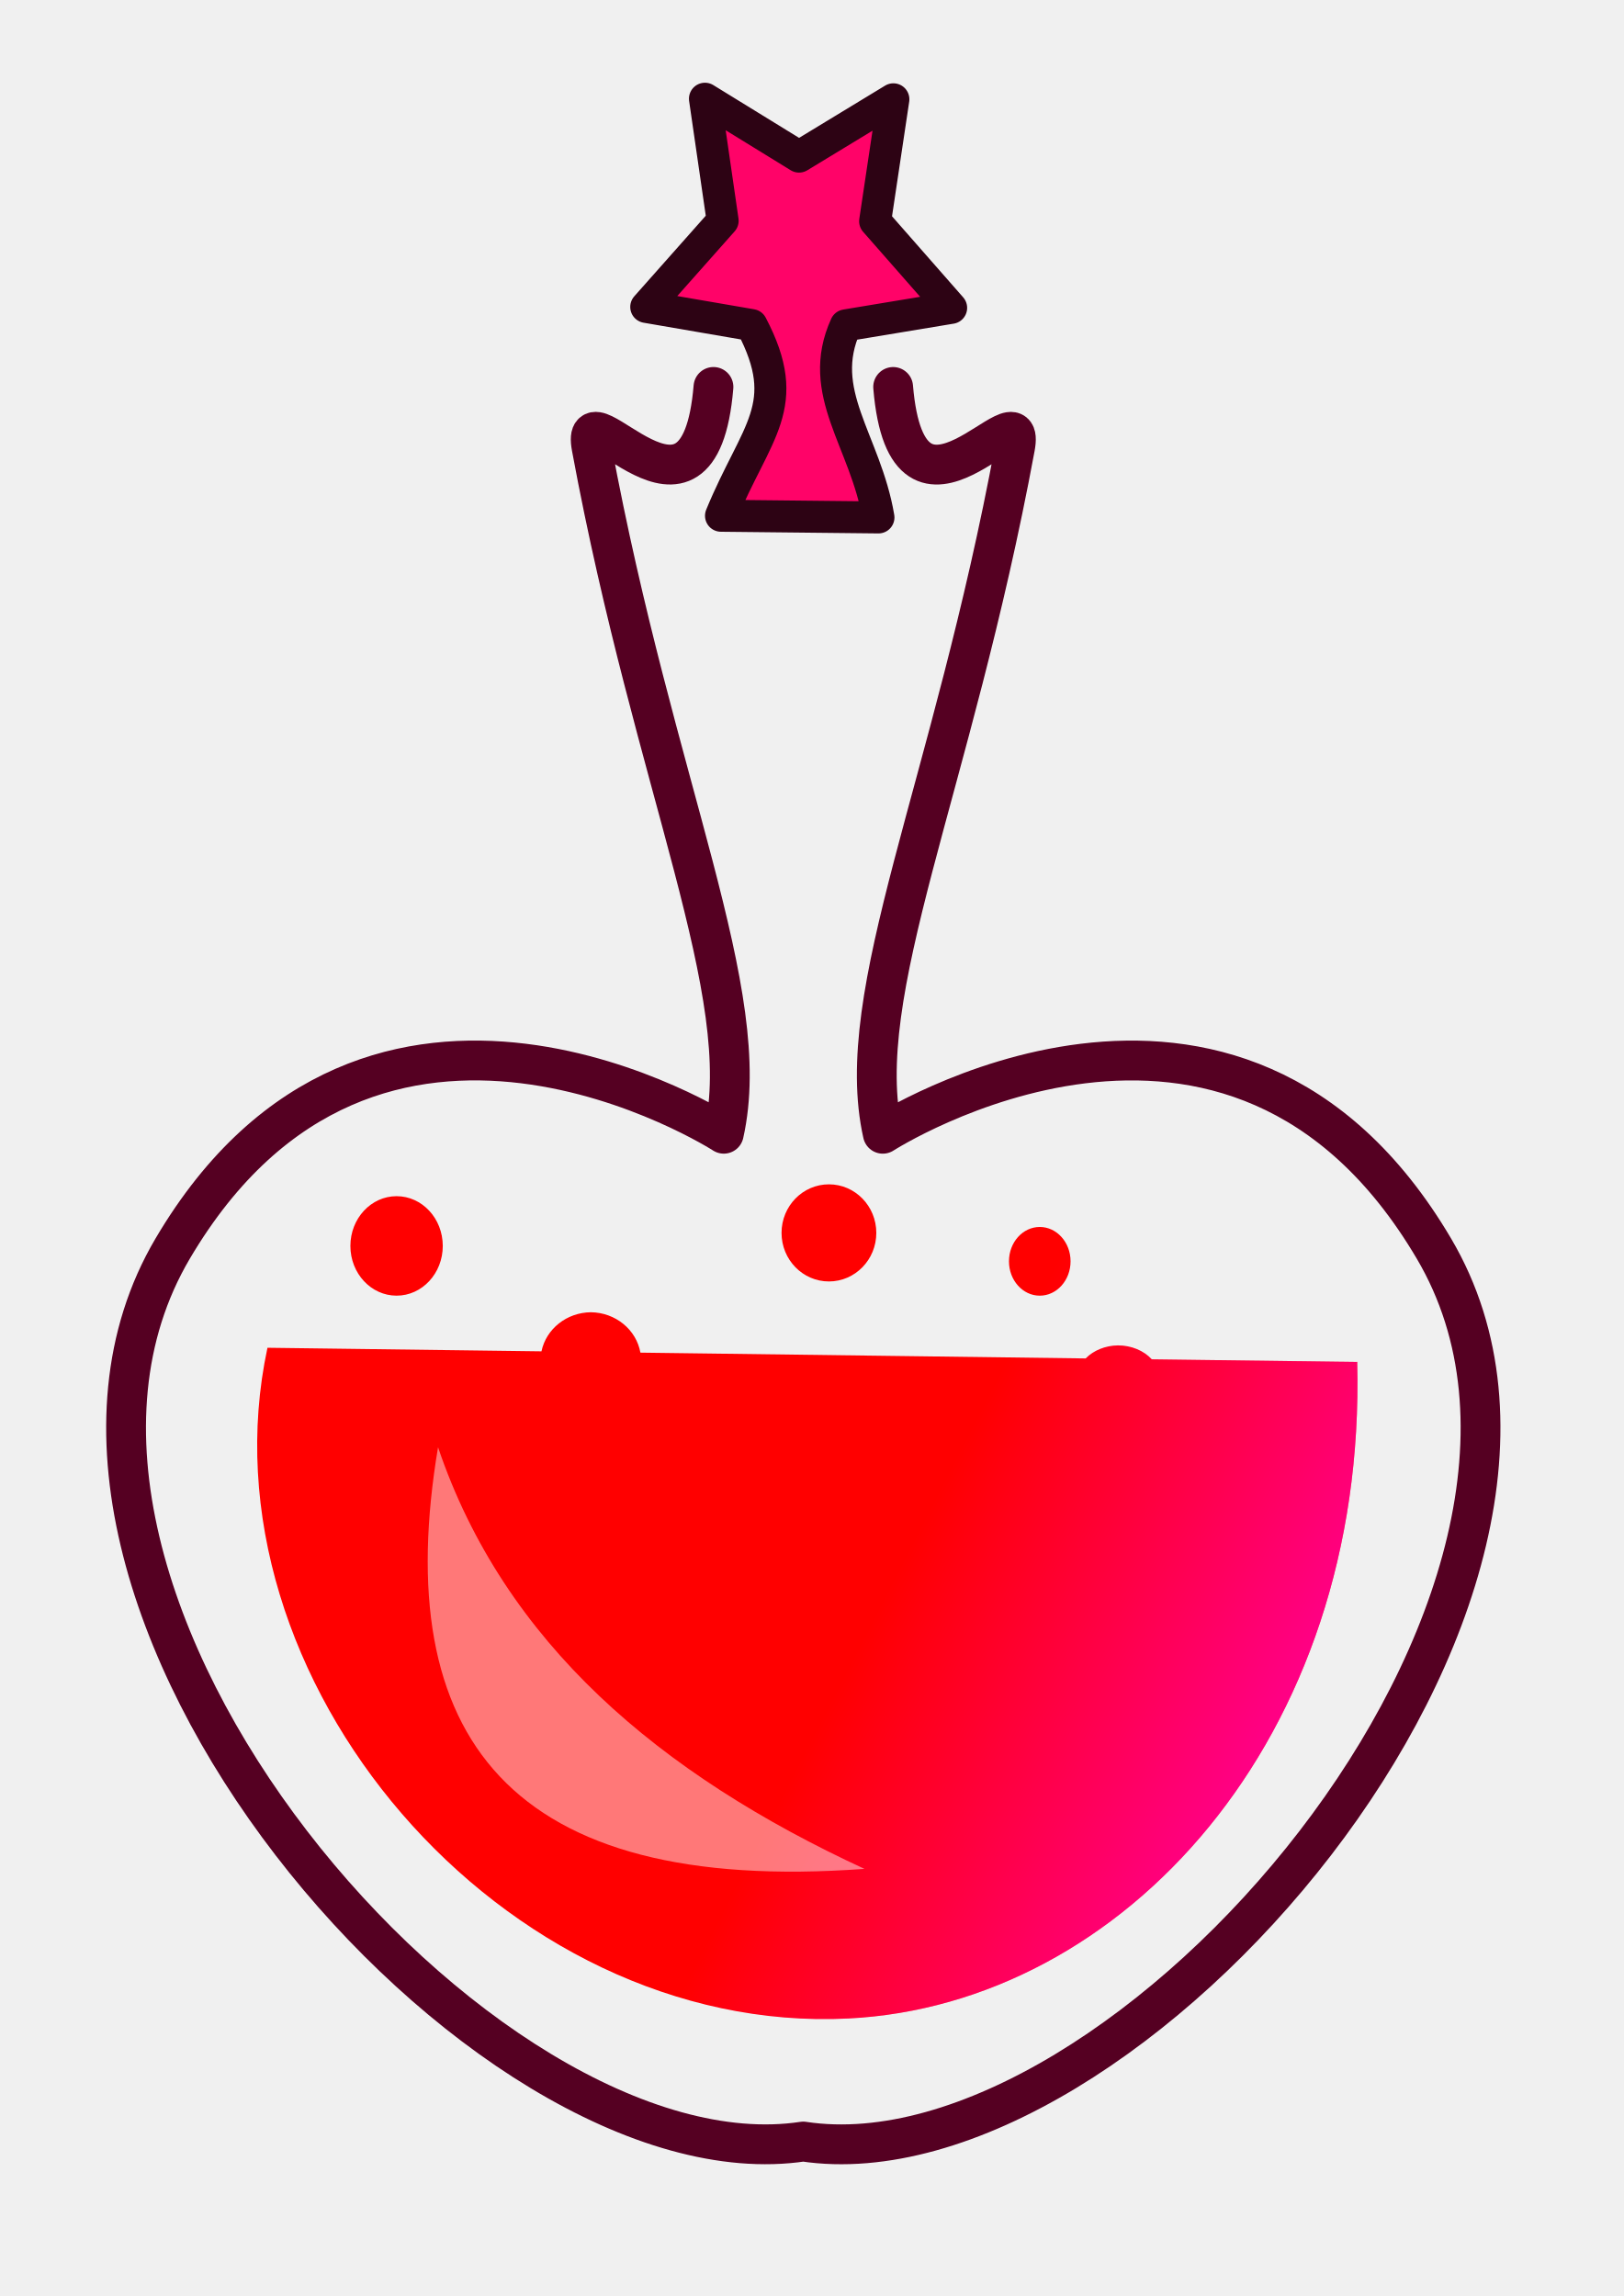
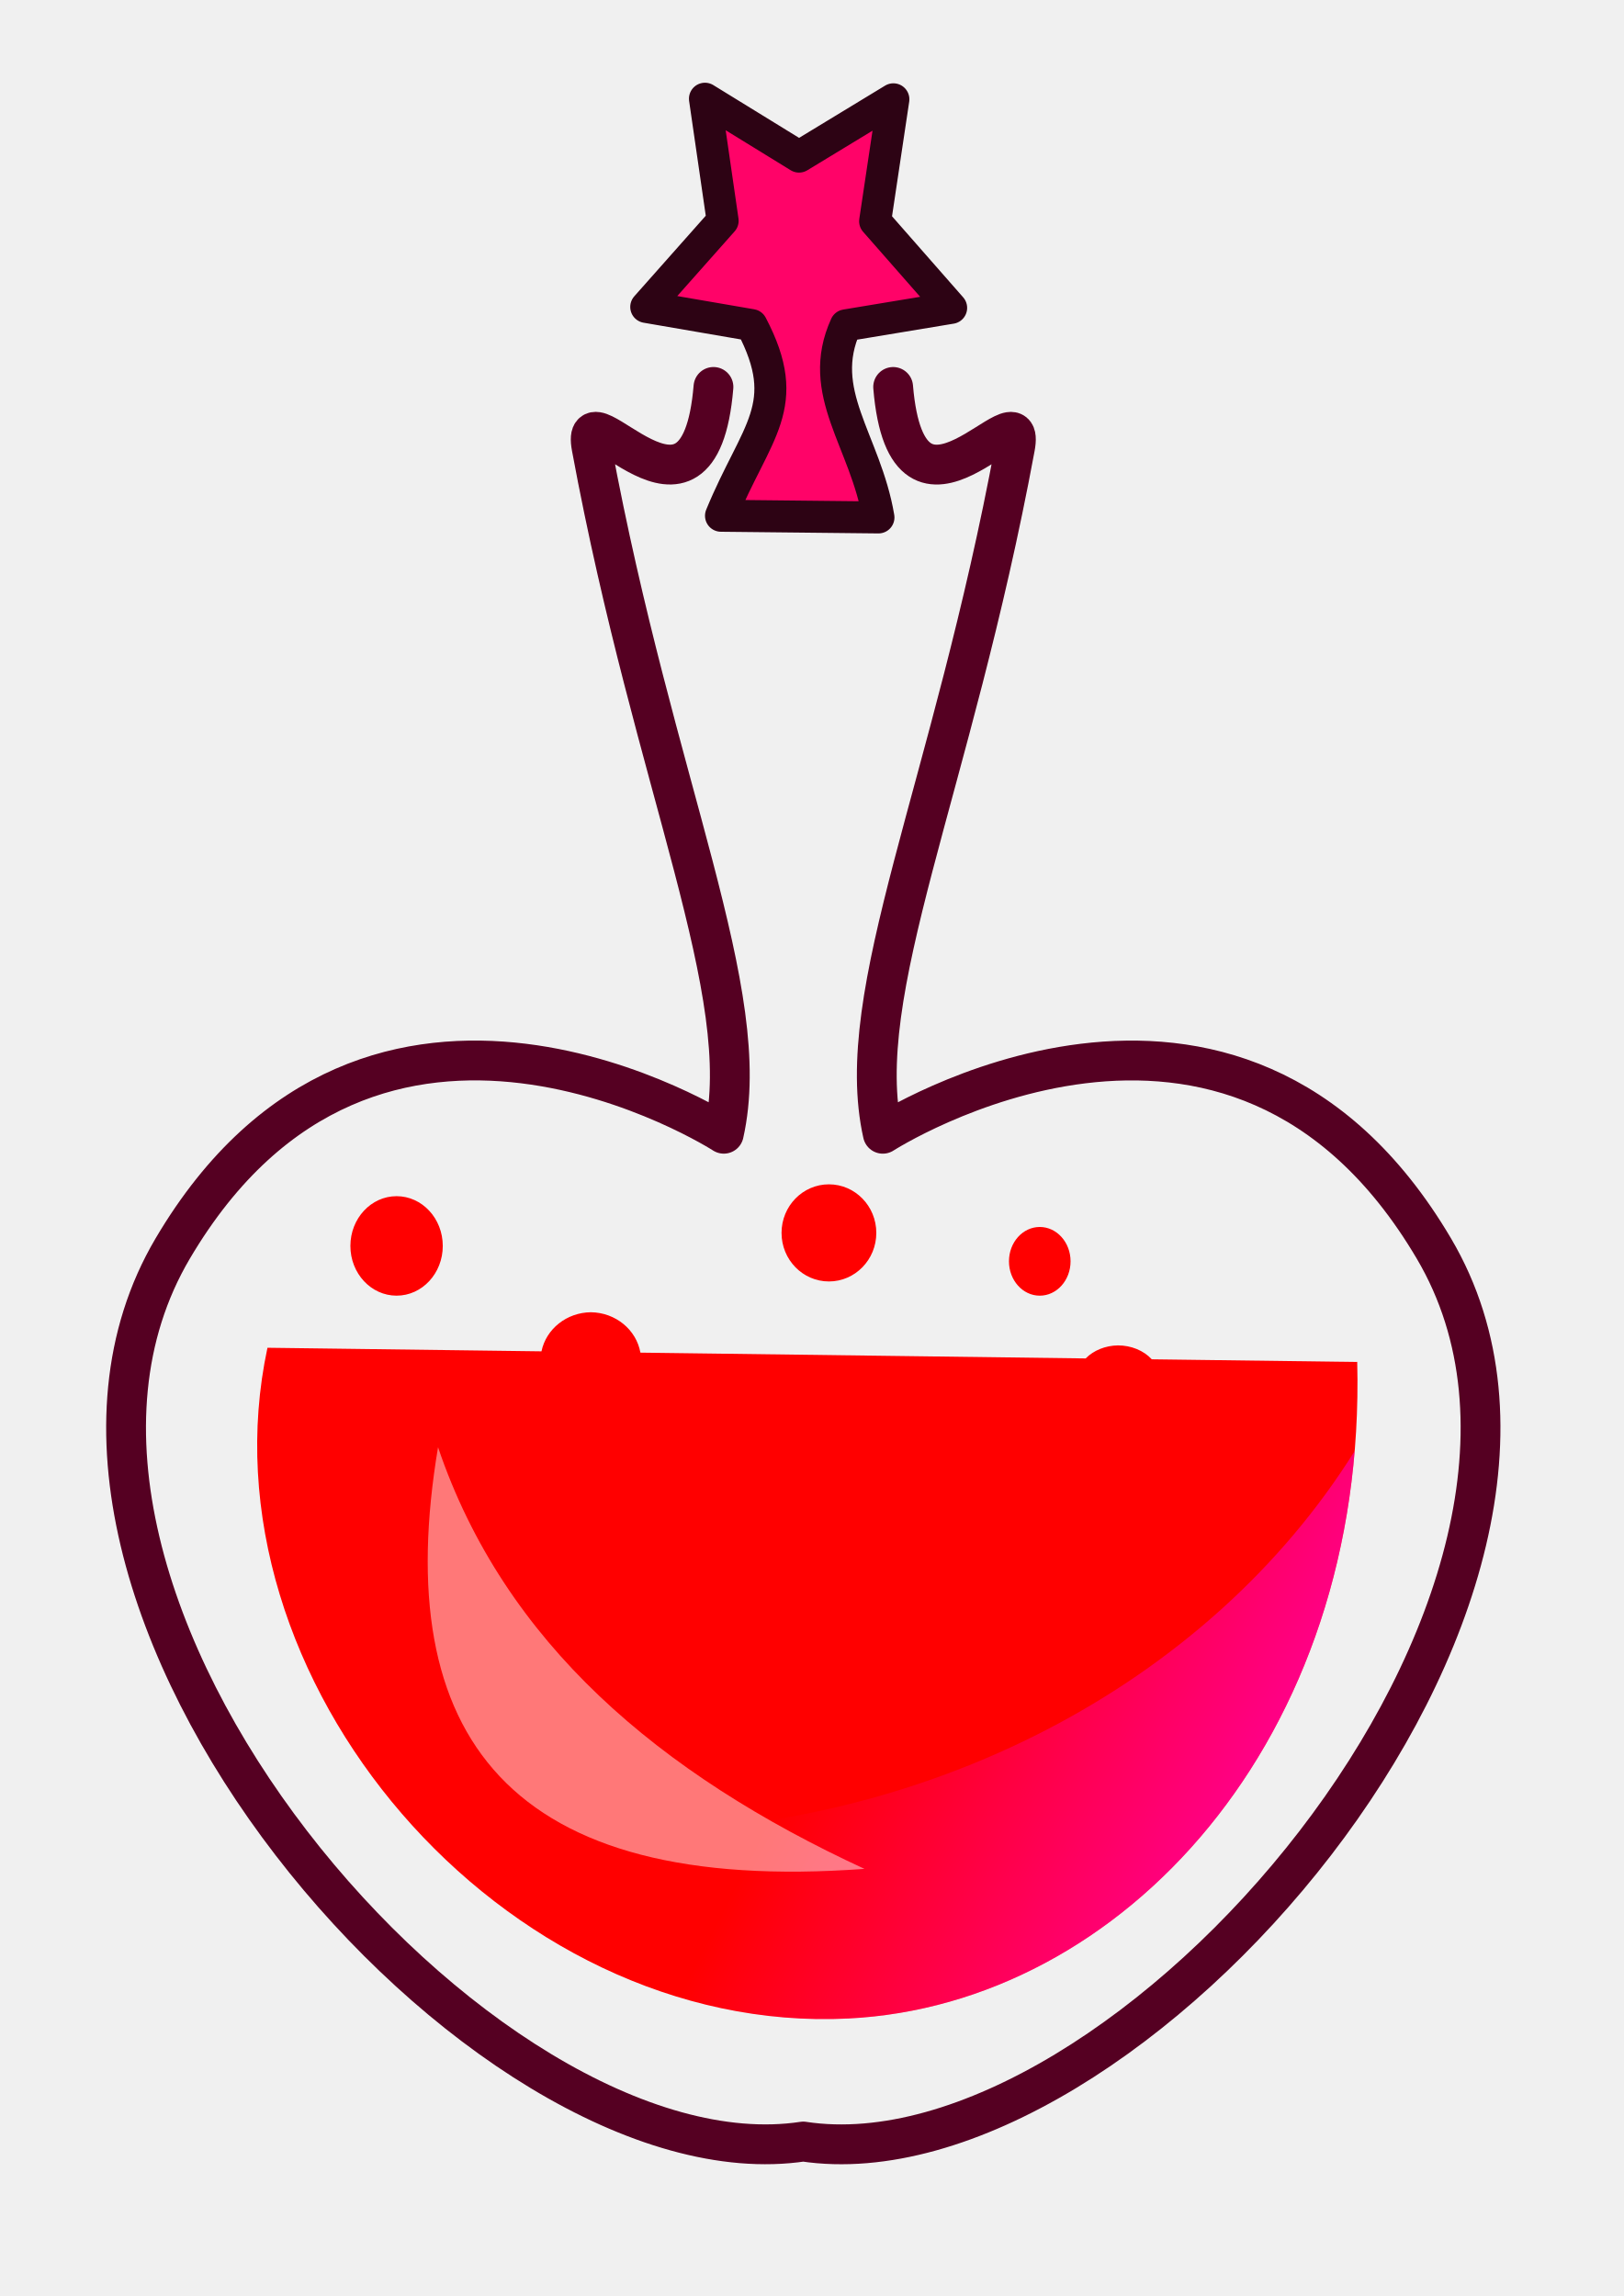
<svg xmlns="http://www.w3.org/2000/svg" xmlns:xlink="http://www.w3.org/1999/xlink" width="210mm" height="297mm" viewBox="0 0 210 297" version="1.1" id="svg5">
  <defs id="defs2">
    <linearGradient id="linearGradient31642">
      <stop style="stop-color:#ff00f2;stop-opacity:1;" offset="0" id="stop31638" />
      <stop style="stop-color:#ff00f2;stop-opacity:0;" offset="1" id="stop31640" />
    </linearGradient>
-     <linearGradient xlink:href="#linearGradient31642" id="linearGradient31644" x1="551.698" y1="662.859" x2="458.231" y2="614.748" gradientUnits="userSpaceOnUse" gradientTransform="matrix(0.9083858,0,0,0.9083858,-303.0539,-349.5928)" />
+     <linearGradient xlink:href="#linearGradient31642" id="linearGradient31644" x1="551.698" y1="662.859" x2="458.231" y2="614.748" gradientUnits="userSpaceOnUse" gradientTransform="matrix(3.433269,0,0,3.433269,-1145.4,-1321.296)" />
  </defs>
  <g id="layer1">
    <path style="fill:none;stroke:#550022;stroke-width:1.876;stroke-linecap:round;stroke-linejoin:round;stroke-miterlimit:4;stroke-dasharray:none;stroke-opacity:1" d="m 141.052,114.568 c -0.678,8.125 -6.326,-0.284 -5.745,2.847 2.983,16.09 7.726,25.697 6.232,32.335 0,0 -16.517,-10.625 -25.98,5.411 -9.632,16.322 14.642,44.347 29.728,42.067 m 4.235,-82.659 c 0.678,8.125 6.326,-0.284 5.745,2.847 -2.983,16.09 -7.726,25.697 -6.232,32.335 0,0 16.517,-10.625 25.98,5.411 9.632,16.322 -14.642,44.347 -29.728,42.067" id="path15092" transform="matrix(2.743663,0,0,2.745789,-294.724,-264.5273)" />
    <path id="potion" style="fill:#ff0000;fill-opacity:1;stroke:none;stroke-width:0.908px;stroke-linecap:butt;stroke-linejoin:miter;stroke-opacity:1" d="m 107.208,153.2 a 6.128,6.281 0 0 0 -6.128,6.281 6.128,6.281 0 0 0 6.128,6.282 6.128,6.281 0 0 0 6.128,-6.282 6.128,6.281 0 0 0 -6.128,-6.281 z m -55.917,1.533 a 5.975,6.434 0 0 0 -5.974,6.433 5.975,6.434 0 0 0 5.974,6.435 5.975,6.434 0 0 0 5.975,-6.435 5.975,6.434 0 0 0 -5.975,-6.433 z m 83.186,3.983 a 3.983,4.443 0 0 0 -3.983,4.443 3.983,4.443 0 0 0 3.983,4.443 3.983,4.443 0 0 0 3.983,-4.443 3.983,4.443 0 0 0 -3.983,-4.443 z m -58.062,11.03 a 6.587,6.281 0 0 0 -6.384,5.056 l -35.439,-0.461 c -9.177,42.786 30.48,89.036 75.176,86.761 35.331,-1.798 67.006,-36.043 65.766,-84.923 l -26.57,-0.346 a 5.515,4.596 0 0 0 -4.375,-1.799 5.515,4.596 0 0 0 -4.175,1.687 l -57.587,-0.75 a 6.587,6.281 0 0 0 -6.412,-5.225 z" />
    <path id="path16888" style="opacity:0.985;fill:#ff0066;fill-opacity:1;stroke:#2b0011;stroke-width:4.137;stroke-linecap:round;stroke-linejoin:round;stroke-miterlimit:4;stroke-dasharray:none;stroke-opacity:1;paint-order:markers fill stroke" d="m 91.174,12.77 2.29,15.789 -9.884,11.145 13.62,2.344 c 5.506,10.49 0.583,13.637 -3.951,24.668 l 20.366,0.217 c -1.672,-9.939 -8.193,-16.157 -4.228,-24.848 l 13.629,-2.26 -9.834,-11.206 2.363,-15.774 -12.203,7.413 z" />
-     <path id="path31484" style="fill:url(#linearGradient31644);fill-opacity:1;stroke:none;stroke-width:0.908px;stroke-linecap:butt;stroke-linejoin:miter;stroke-opacity:1" d="m 107.208,153.2 a 6.128,6.281 0 0 0 -6.128,6.281 6.128,6.281 0 0 0 6.128,6.282 6.128,6.281 0 0 0 6.128,-6.282 6.128,6.281 0 0 0 -6.128,-6.281 z m -55.917,1.533 a 5.975,6.434 0 0 0 -5.974,6.433 5.975,6.434 0 0 0 5.974,6.435 5.975,6.434 0 0 0 5.975,-6.435 5.975,6.434 0 0 0 -5.975,-6.433 z m 83.186,3.983 a 3.983,4.443 0 0 0 -3.983,4.443 3.983,4.443 0 0 0 3.983,4.443 3.983,4.443 0 0 0 3.983,-4.443 3.983,4.443 0 0 0 -3.983,-4.443 z m -58.062,11.03 a 6.587,6.281 0 0 0 -6.384,5.056 l -35.439,-0.461 c -9.177,42.786 30.48,89.036 75.176,86.761 35.331,-1.798 67.006,-36.043 65.766,-84.923 l -26.57,-0.346 a 5.515,4.596 0 0 0 -4.375,-1.799 5.515,4.596 0 0 0 -4.175,1.687 l -57.587,-0.75 a 6.587,6.281 0 0 0 -6.412,-5.225 z" />
+     <path id="path31484" style="fill:url(#linearGradient31644);fill-opacity:1;stroke:none;stroke-width:3.433px;stroke-linecap:butt;stroke-linejoin:miter;stroke-opacity:1" d="M 662.193 709.416 A 410.151 357.533 0 0 1 302.217 895.857 A 410.151 357.533 0 0 1 193.135 882.812 C 247.425 947.841 328.661 991.235 414.873 986.848 C 537.646 980.6 648.731 870.677 662.193 709.416 z " transform="scale(0.2645833)" />
    <path style="fill:#ffffff;fill-opacity:0.47;stroke:none;stroke-width:0.908px;stroke-linecap:butt;stroke-linejoin:miter;stroke-opacity:1" d="m 56.653,187.21 c -6.278,37.447 9.172,57.918 55.151,54.538 C 85.285,229.486 65.23,212.522 56.653,187.21 Z" id="path18912" />
  </g>
</svg>
